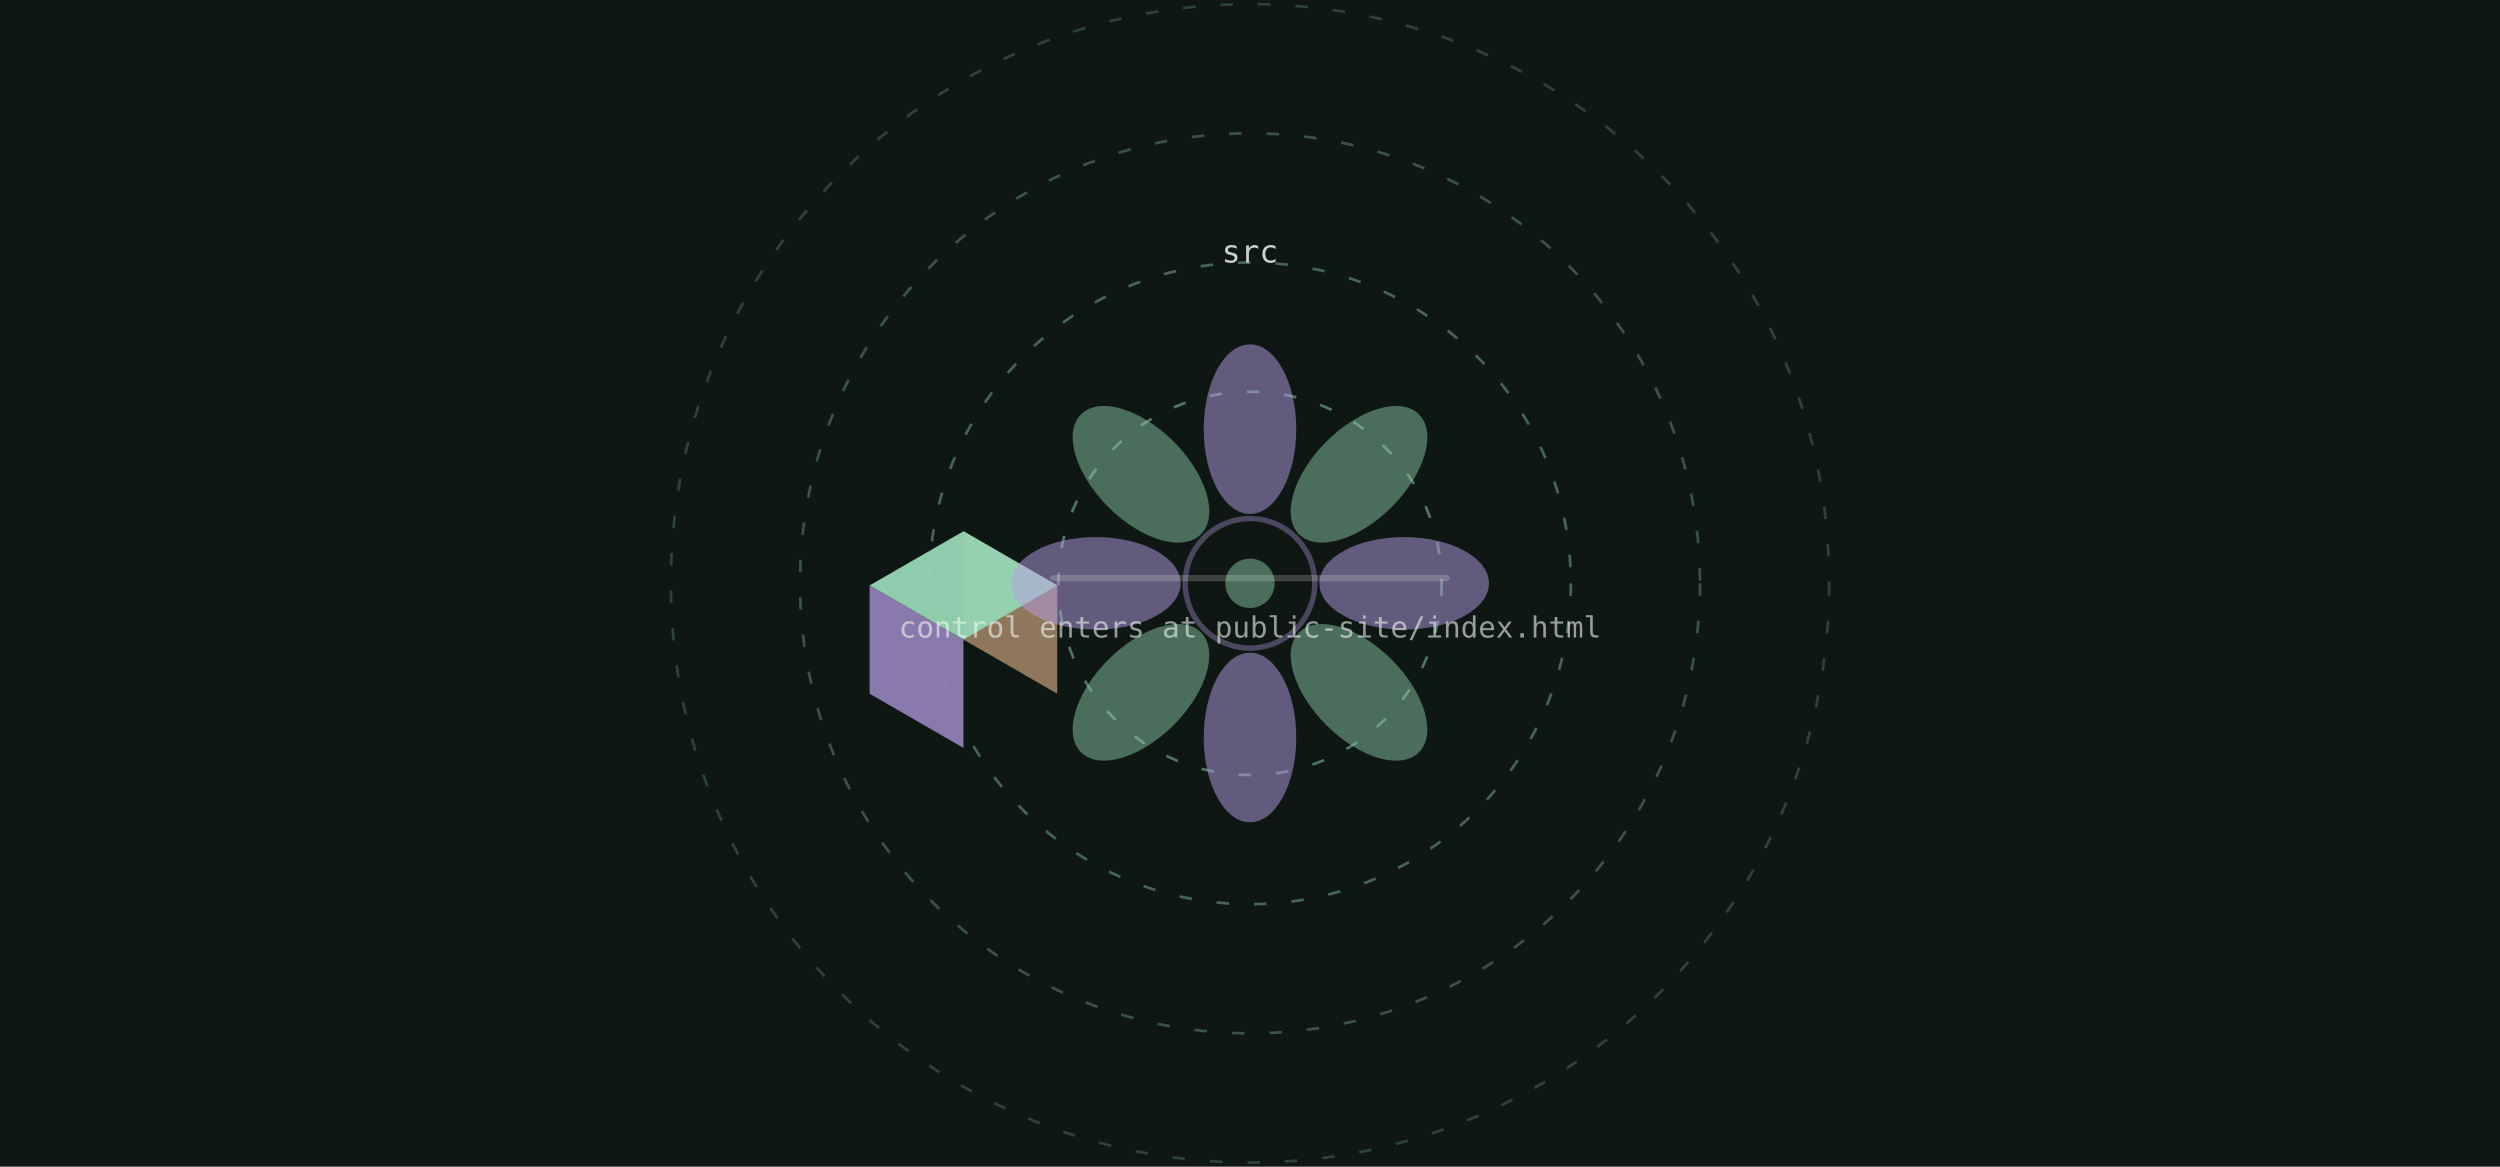
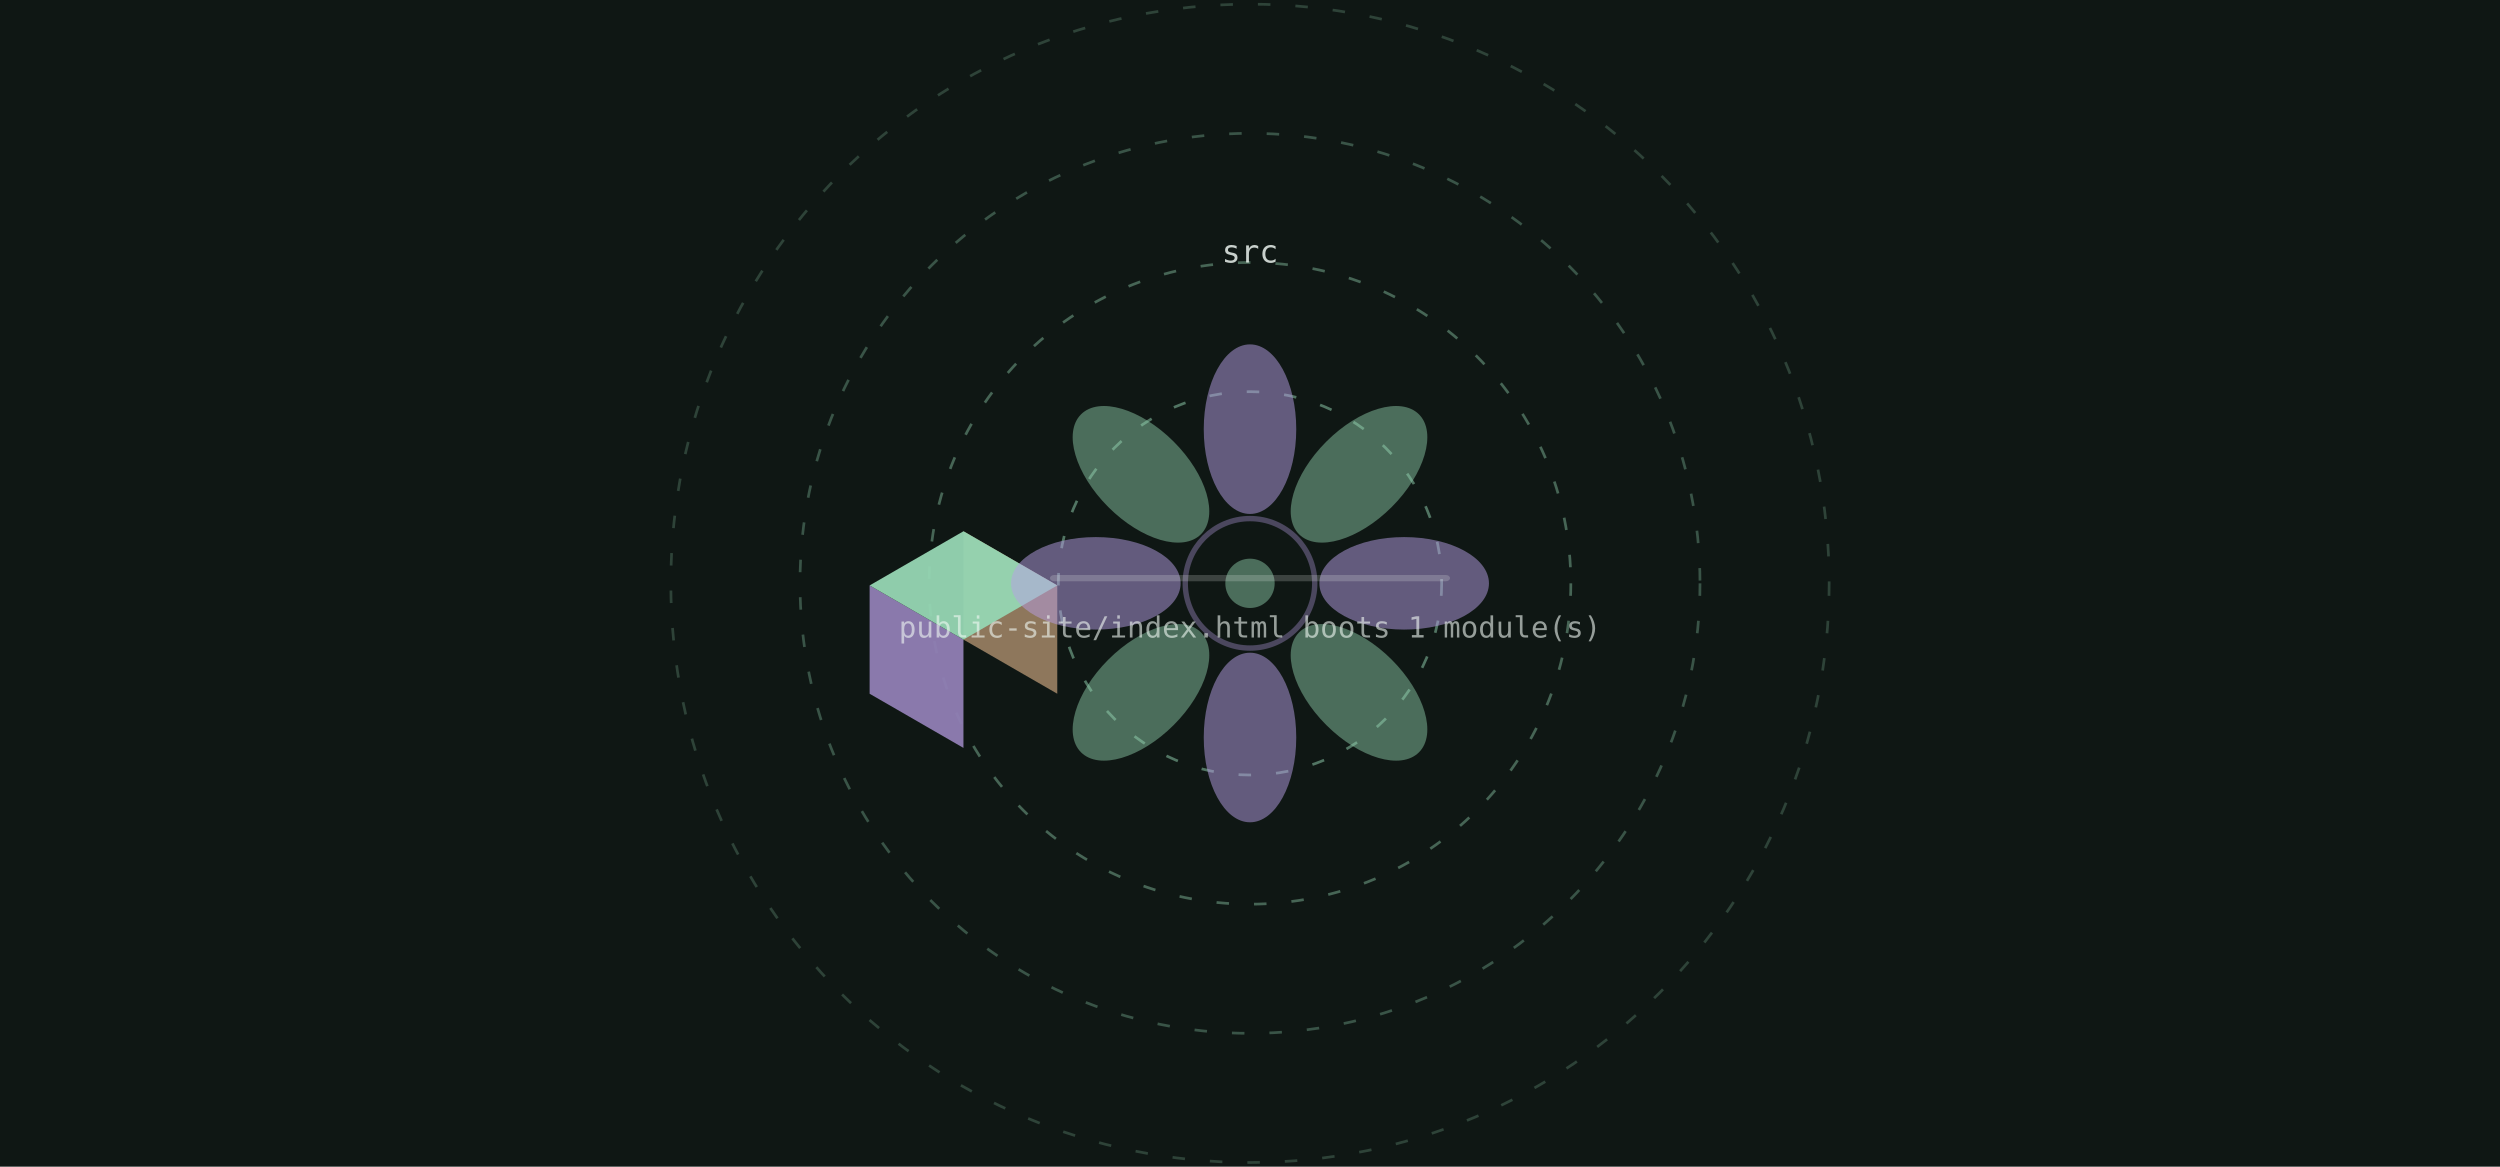
<svg xmlns="http://www.w3.org/2000/svg" viewBox="0 0 1200 560" width="1200" height="560" role="img" aria-label="commos workflow">
  <rect width="1200" height="560" fill="#0f1714" />
  <defs>
    <linearGradient id="gk" x1="0" y1="0" x2="1" y2="1">
      <stop offset="0%" stop-color="#95d5b2" />
      <stop offset="100%" stop-color="#b8a1e6" />
    </linearGradient>
  </defs>
  <circle cx="600.00" cy="280.00" r="92.00" fill="none" stroke="rgba(149,213,178,0.500)" stroke-width="1.30" opacity="1.00" stroke-dasharray="6 12" />
  <circle cx="600.00" cy="280.00" r="154.00" fill="none" stroke="rgba(149,213,178,0.410)" stroke-width="1.30" opacity="1.00" stroke-dasharray="6 12" />
  <circle cx="600.00" cy="280.00" r="216.00" fill="none" stroke="rgba(149,213,178,0.320)" stroke-width="1.30" opacity="1.00" stroke-dasharray="6 12" />
  <circle cx="600.00" cy="280.00" r="278.00" fill="none" stroke="rgba(149,213,178,0.230)" stroke-width="1.30" opacity="1.00" stroke-dasharray="6 12" />
  <polygon points="462.46,307.00 507.49,333.00 507.49,281.00 462.46,255.00" fill="#947c60" opacity="0.95" />
  <polygon points="417.42,333.00 462.46,359.00 462.46,307.00 417.42,281.00" fill="#907eb3" opacity="0.95" />
  <polygon points="462.46,255.00 507.49,281.00 462.46,307.00 417.42,281.00" fill="#95d5b2" opacity="0.95" />
  <text x="600" y="126" font-family="ui-monospace,Menlo,monospace" font-size="15" fill="rgba(240,248,244,0.820)" text-anchor="middle">src</text>
  <ellipse cx="600.00" cy="206.00" rx="22.20" ry="40.70" fill="rgba(184,161,230,0.500)" opacity="1.00" transform="rotate(0.0 600.00 206.00)" />
  <ellipse cx="652.33" cy="227.67" rx="22.20" ry="40.70" fill="rgba(149,213,178,0.450)" opacity="1.00" transform="rotate(45.0 652.33 227.67)" />
  <ellipse cx="674.00" cy="280.00" rx="22.20" ry="40.70" fill="rgba(184,161,230,0.500)" opacity="1.00" transform="rotate(90.0 674.00 280.00)" />
  <ellipse cx="652.33" cy="332.33" rx="22.20" ry="40.70" fill="rgba(149,213,178,0.450)" opacity="1.00" transform="rotate(135.0 652.33 332.33)" />
  <ellipse cx="600.00" cy="354.00" rx="22.20" ry="40.70" fill="rgba(184,161,230,0.500)" opacity="1.00" transform="rotate(180.0 600.00 354.00)" />
  <ellipse cx="547.67" cy="332.33" rx="22.20" ry="40.70" fill="rgba(149,213,178,0.450)" opacity="1.00" transform="rotate(225.0 547.67 332.33)" />
  <ellipse cx="526.00" cy="280.00" rx="22.20" ry="40.70" fill="rgba(184,161,230,0.500)" opacity="1.00" transform="rotate(270.0 526.00 280.00)" />
  <ellipse cx="547.67" cy="227.67" rx="22.20" ry="40.70" fill="rgba(149,213,178,0.450)" opacity="1.00" transform="rotate(315.0 547.67 227.67)" />
  <circle cx="600.00" cy="280.00" r="31.08" fill="none" stroke="rgba(184,161,230,0.500)" stroke-width="2.59" opacity="0.70" />
  <circle cx="600.00" cy="280.00" r="11.84" fill="rgba(149,213,178,0.450)" opacity="1.00" />
  <rect x="504.00" y="276.00" width="192.00" height="3.00" rx="2.00" fill="rgba(240,248,244,0.200)" opacity="1.00" />
-   <text x="600" y="306" font-family="ui-monospace,Menlo,monospace" font-size="14" fill="rgba(240,248,244,0.600)" text-anchor="middle">control enters at public-site/index.html</text>
+   <text x="600" y="306" font-family="ui-monospace,Menlo,monospace" font-size="14" fill="rgba(240,248,244,0.600)" text-anchor="middle">public-site/index.html boots 1 module(s)</text>
</svg>
